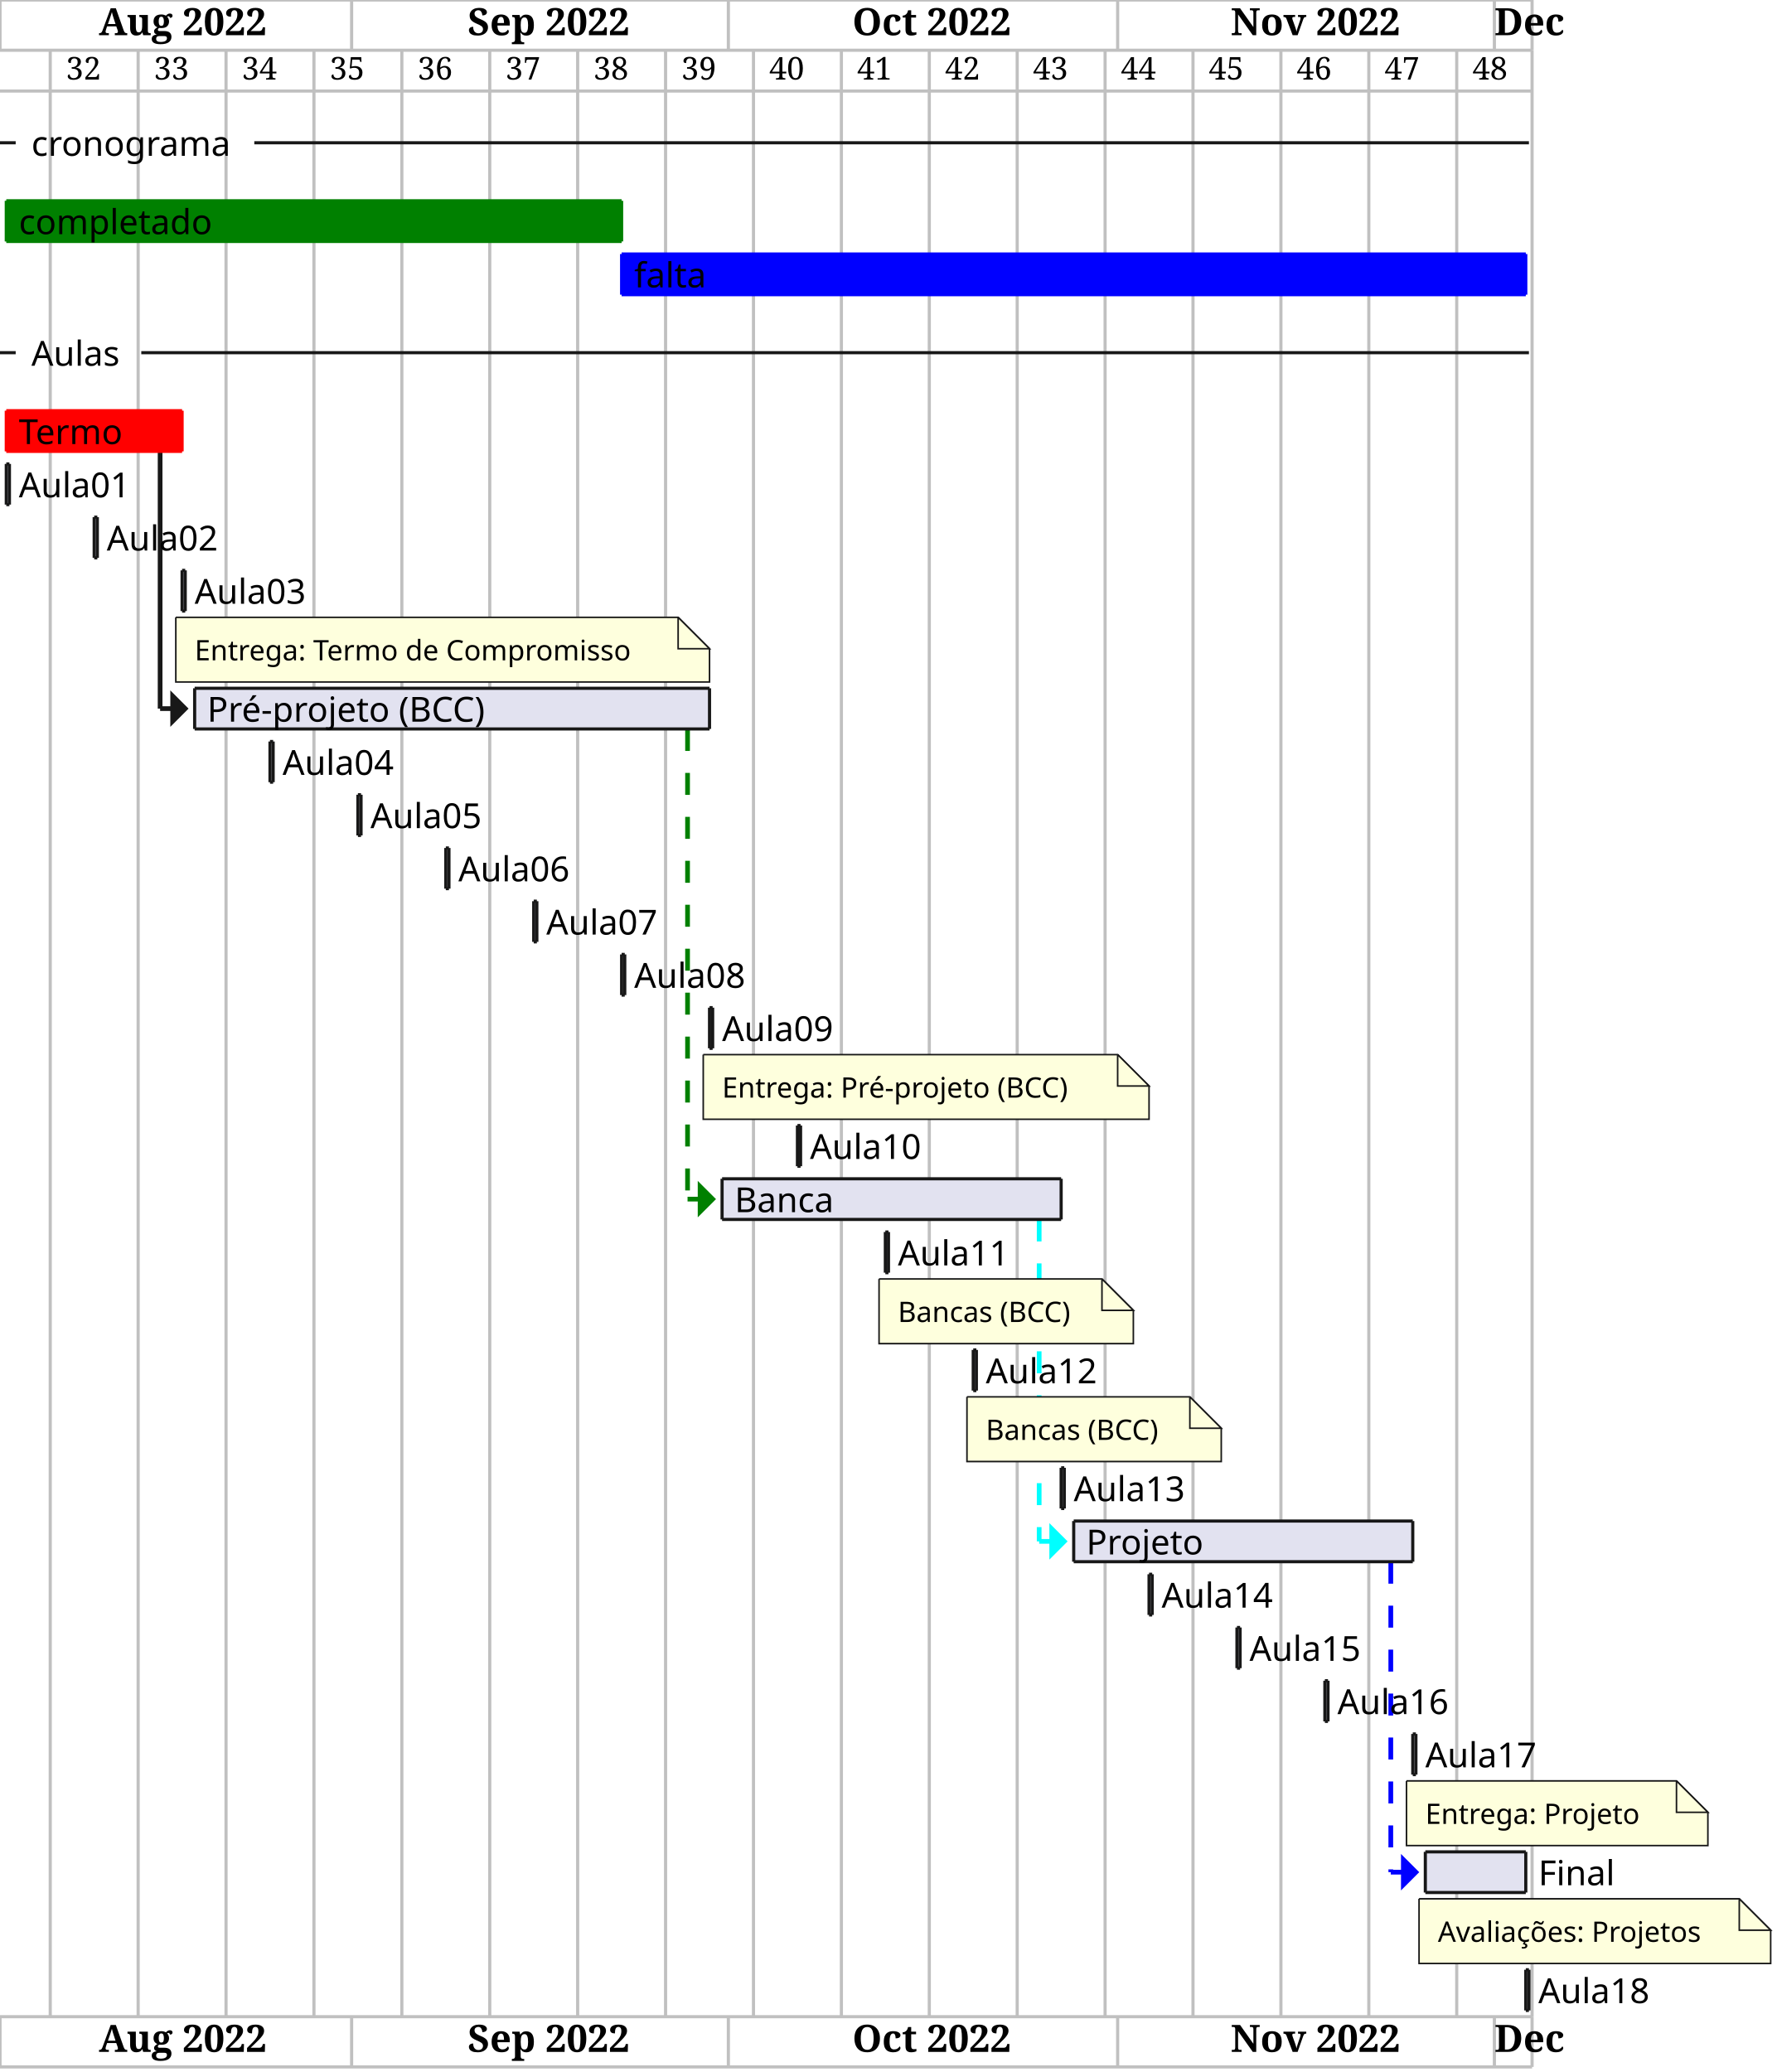
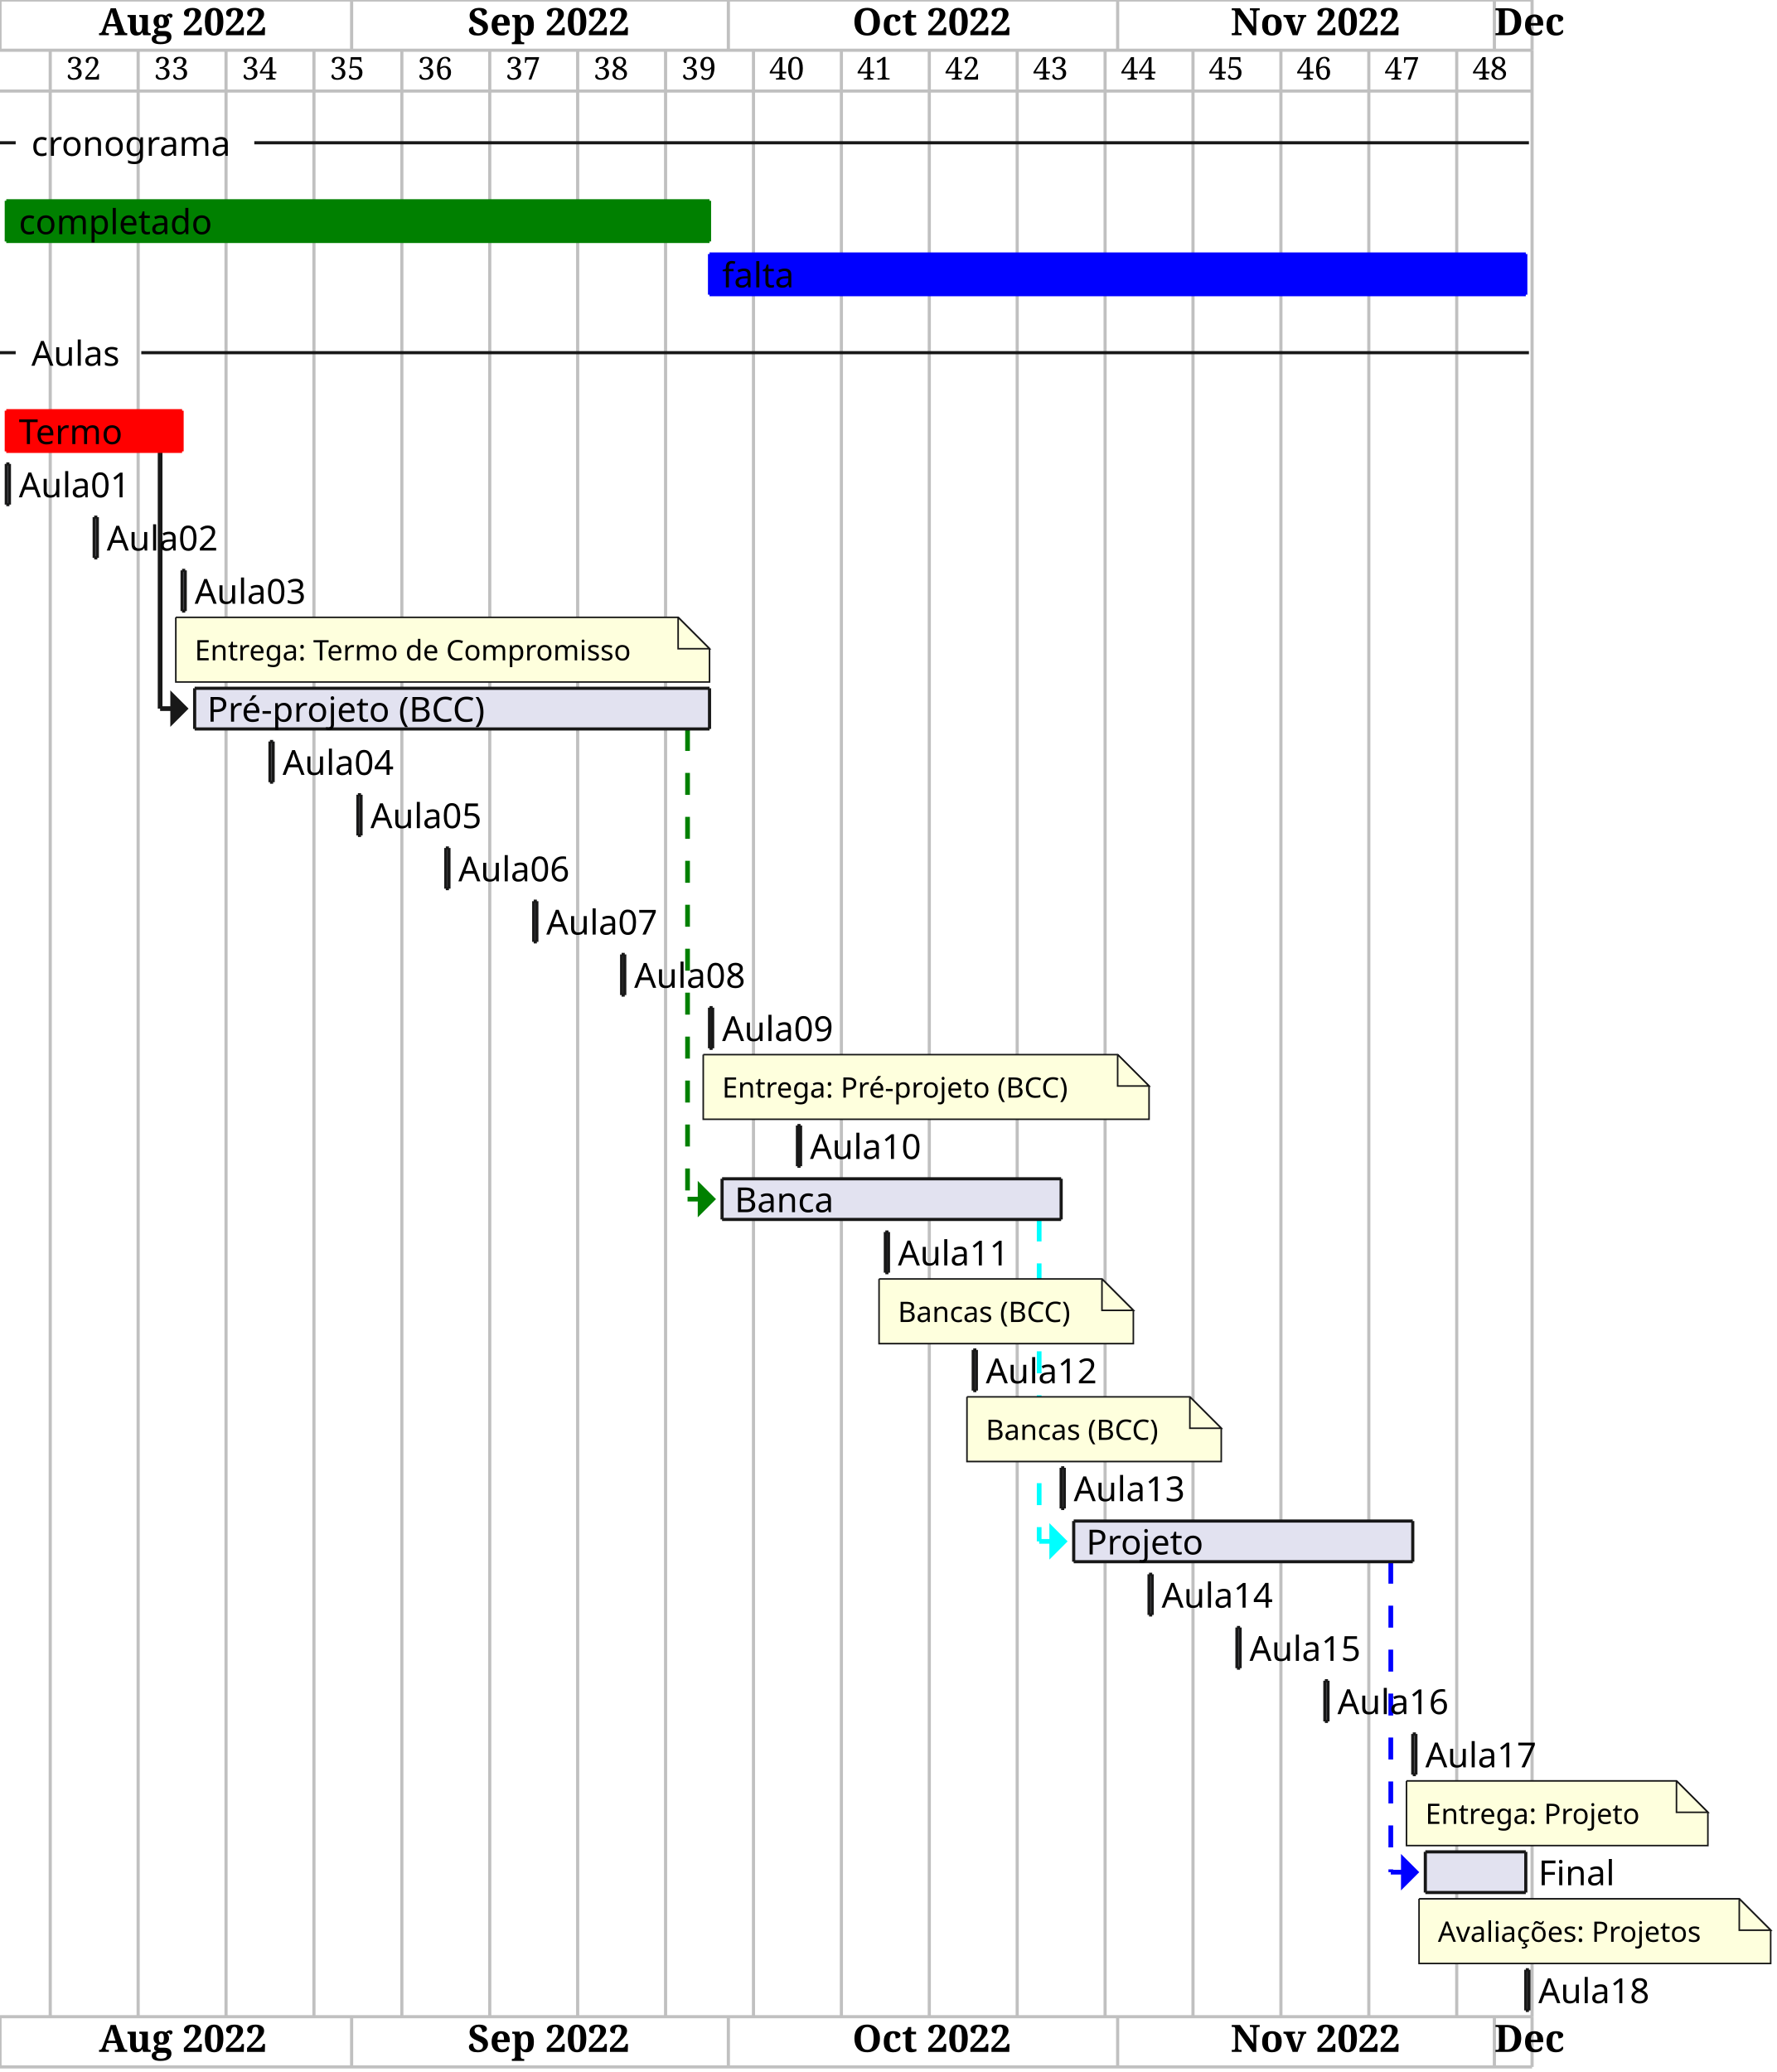
<svg xmlns="http://www.w3.org/2000/svg" contentStyleType="text/css" height="660px" preserveAspectRatio="none" style="width:566px;height:660px;background:#FFFFFF;" version="1.1" viewBox="0 0 566 660" width="566px" zoomAndPan="magnify">
  <defs />
  <g>
    <text fill="#000000" font-family="Serif" font-size="10" lengthAdjust="spacing" textLength="10" x="21" y="25.336">32</text>
    <text fill="#000000" font-family="Serif" font-size="10" lengthAdjust="spacing" textLength="10" x="49" y="25.336">33</text>
    <text fill="#000000" font-family="Serif" font-size="10" lengthAdjust="spacing" textLength="10" x="77" y="25.336">34</text>
    <text fill="#000000" font-family="Serif" font-size="10" lengthAdjust="spacing" textLength="10" x="105" y="25.336">35</text>
    <text fill="#000000" font-family="Serif" font-size="10" lengthAdjust="spacing" textLength="10" x="133" y="25.336">36</text>
    <text fill="#000000" font-family="Serif" font-size="10" lengthAdjust="spacing" textLength="10" x="161" y="25.336">37</text>
    <text fill="#000000" font-family="Serif" font-size="10" lengthAdjust="spacing" textLength="10" x="189" y="25.336">38</text>
    <text fill="#000000" font-family="Serif" font-size="10" lengthAdjust="spacing" textLength="10" x="217" y="25.336">39</text>
    <text fill="#000000" font-family="Serif" font-size="10" lengthAdjust="spacing" textLength="10" x="245" y="25.336">40</text>
    <text fill="#000000" font-family="Serif" font-size="10" lengthAdjust="spacing" textLength="10" x="273" y="25.336">41</text>
    <text fill="#000000" font-family="Serif" font-size="10" lengthAdjust="spacing" textLength="10" x="301" y="25.336">42</text>
    <text fill="#000000" font-family="Serif" font-size="10" lengthAdjust="spacing" textLength="10" x="329" y="25.336">43</text>
    <text fill="#000000" font-family="Serif" font-size="10" lengthAdjust="spacing" textLength="10" x="357" y="25.336">44</text>
    <text fill="#000000" font-family="Serif" font-size="10" lengthAdjust="spacing" textLength="10" x="385" y="25.336">45</text>
    <text fill="#000000" font-family="Serif" font-size="10" lengthAdjust="spacing" textLength="10" x="413" y="25.336">46</text>
    <text fill="#000000" font-family="Serif" font-size="10" lengthAdjust="spacing" textLength="10" x="441" y="25.336">47</text>
    <text fill="#000000" font-family="Serif" font-size="10" lengthAdjust="spacing" textLength="10" x="469" y="25.336">48</text>
    <line style="stroke:#C0C0C0;stroke-width:1.0;" x1="16" x2="16" y1="16" y2="642.385" />
    <line style="stroke:#C0C0C0;stroke-width:1.0;" x1="44" x2="44" y1="16" y2="642.385" />
    <line style="stroke:#C0C0C0;stroke-width:1.0;" x1="72" x2="72" y1="16" y2="642.385" />
    <line style="stroke:#C0C0C0;stroke-width:1.0;" x1="100" x2="100" y1="16" y2="642.385" />
    <line style="stroke:#C0C0C0;stroke-width:1.0;" x1="128" x2="128" y1="16" y2="642.385" />
    <line style="stroke:#C0C0C0;stroke-width:1.0;" x1="156" x2="156" y1="16" y2="642.385" />
    <line style="stroke:#C0C0C0;stroke-width:1.0;" x1="184" x2="184" y1="16" y2="642.385" />
    <line style="stroke:#C0C0C0;stroke-width:1.0;" x1="212" x2="212" y1="16" y2="642.385" />
    <line style="stroke:#C0C0C0;stroke-width:1.0;" x1="240" x2="240" y1="16" y2="642.385" />
    <line style="stroke:#C0C0C0;stroke-width:1.0;" x1="268" x2="268" y1="16" y2="642.385" />
    <line style="stroke:#C0C0C0;stroke-width:1.0;" x1="296" x2="296" y1="16" y2="642.385" />
    <line style="stroke:#C0C0C0;stroke-width:1.0;" x1="324" x2="324" y1="16" y2="642.385" />
    <line style="stroke:#C0C0C0;stroke-width:1.0;" x1="352" x2="352" y1="16" y2="642.385" />
    <line style="stroke:#C0C0C0;stroke-width:1.0;" x1="380" x2="380" y1="16" y2="642.385" />
    <line style="stroke:#C0C0C0;stroke-width:1.0;" x1="408" x2="408" y1="16" y2="642.385" />
    <line style="stroke:#C0C0C0;stroke-width:1.0;" x1="436" x2="436" y1="16" y2="642.385" />
    <line style="stroke:#C0C0C0;stroke-width:1.0;" x1="464" x2="464" y1="16" y2="642.385" />
    <line style="stroke:#C0C0C0;stroke-width:1.0;" x1="488" x2="488" y1="16" y2="642.385" />
    <line style="stroke:#C0C0C0;stroke-width:1.0;" x1="0" x2="0" y1="0" y2="16" />
    <line style="stroke:#C0C0C0;stroke-width:1.0;" x1="112" x2="112" y1="0" y2="16" />
    <text fill="#000000" font-family="Serif" font-size="12" font-weight="bold" lengthAdjust="spacing" textLength="49" x="31.5" y="11.203">Aug 2022</text>
    <line style="stroke:#C0C0C0;stroke-width:1.0;" x1="232" x2="232" y1="0" y2="16" />
    <text fill="#000000" font-family="Serif" font-size="12" font-weight="bold" lengthAdjust="spacing" textLength="46" x="149" y="11.203">Sep 2022</text>
    <line style="stroke:#C0C0C0;stroke-width:1.0;" x1="356" x2="356" y1="0" y2="16" />
    <text fill="#000000" font-family="Serif" font-size="12" font-weight="bold" lengthAdjust="spacing" textLength="45" x="271.5" y="11.203">Oct 2022</text>
    <line style="stroke:#C0C0C0;stroke-width:1.0;" x1="476" x2="476" y1="0" y2="16" />
    <text fill="#000000" font-family="Serif" font-size="12" font-weight="bold" lengthAdjust="spacing" textLength="48" x="392" y="11.203">Nov 2022</text>
    <line style="stroke:#C0C0C0;stroke-width:1.0;" x1="488" x2="488" y1="0" y2="16" />
    <text fill="#000000" font-family="Serif" font-size="12" font-weight="bold" lengthAdjust="spacing" textLength="19" x="476" y="11.203">Dec</text>
    <line style="stroke:#C0C0C0;stroke-width:1.0;" x1="0" x2="488" y1="0" y2="0" />
    <line style="stroke:#C0C0C0;stroke-width:1.0;" x1="0" x2="488" y1="16" y2="16" />
    <line style="stroke:#C0C0C0;stroke-width:1.0;" x1="0" x2="488" y1="29" y2="29" />
    <line style="stroke:#181818;stroke-width:1.5;" x1="51" x2="51" y1="143.775" y2="225.718" />
    <line style="stroke:#181818;stroke-width:1.5;" x1="51" x2="59" y1="225.718" y2="225.718" />
    <polygon fill="#181818" points="55,221.718,55,225.718,55,229.718,59,225.718" style="stroke:#181818;stroke-width:1.5;" />
    <line style="stroke:#008000;stroke-width:1.5;stroke-dasharray:7.0,7.0;" x1="219" x2="219" y1="232.195" y2="381.958" />
    <line style="stroke:#008000;stroke-width:1.5;stroke-dasharray:7.0,7.0;" x1="219" x2="227" y1="381.958" y2="381.958" />
    <polygon fill="#008000" points="223,377.958,223,381.958,223,385.958,227,381.958" style="stroke:#008000;stroke-width:1.5;" />
    <line style="stroke:#00FFFF;stroke-width:1.5;stroke-dasharray:7.0,7.0;" x1="331" x2="331" y1="388.435" y2="490.978" />
    <line style="stroke:#00FFFF;stroke-width:1.5;stroke-dasharray:7.0,7.0;" x1="331" x2="339" y1="490.978" y2="490.978" />
    <polygon fill="#00FFFF" points="335,486.978,335,490.978,335,494.978,339,490.978" style="stroke:#00FFFF;stroke-width:1.5;" />
    <line style="stroke:#0000FF;stroke-width:1.5;stroke-dasharray:7.0,7.0;" x1="443" x2="443" y1="497.455" y2="596.352" />
    <line style="stroke:#0000FF;stroke-width:1.5;stroke-dasharray:7.0,7.0;" x1="443" x2="451" y1="596.352" y2="596.352" />
    <polygon fill="#0000FF" points="447,592.352,447,596.352,447,600.352,451,596.352" style="stroke:#0000FF;stroke-width:1.5;" />
    <line style="stroke:#181818;stroke-width:1.0;" x1="0" x2="5" y1="45.477" y2="45.477" />
    <line style="stroke:#181818;stroke-width:1.0;" x1="81" x2="487" y1="45.477" y2="45.477" />
-     <rect fill="#008000" height="12.955" style="stroke:none;stroke-width:1.0;" width="196" x="2" y="63.955" />
-     <line style="stroke:#008000;stroke-width:1.0;" x1="2" x2="198" y1="63.955" y2="63.955" />
-     <line style="stroke:#008000;stroke-width:1.0;" x1="2" x2="198" y1="76.91" y2="76.91" />
+     <rect fill="#008000" height="12.955" style="stroke:none;stroke-width:1.0;" width="224" x="2" y="63.955" />
+     <line style="stroke:#008000;stroke-width:1.0;" x1="2" x2="226" y1="63.955" y2="63.955" />
+     <line style="stroke:#008000;stroke-width:1.0;" x1="2" x2="226" y1="76.91" y2="76.91" />
    <line style="stroke:#008000;stroke-width:1.0;" x1="2" x2="2" y1="63.955" y2="76.91" />
-     <line style="stroke:#008000;stroke-width:1.0;" x1="198" x2="198" y1="63.955" y2="76.91" />
-     <rect fill="#0000FF" height="12.955" style="stroke:none;stroke-width:1.0;" width="288" x="198" y="80.91" />
-     <line style="stroke:#0000FF;stroke-width:1.0;" x1="198" x2="486" y1="80.91" y2="80.91" />
-     <line style="stroke:#0000FF;stroke-width:1.0;" x1="198" x2="486" y1="93.865" y2="93.865" />
-     <line style="stroke:#0000FF;stroke-width:1.0;" x1="198" x2="198" y1="80.91" y2="93.865" />
+     <line style="stroke:#008000;stroke-width:1.0;" x1="226" x2="226" y1="63.955" y2="76.91" />
+     <rect fill="#0000FF" height="12.955" style="stroke:none;stroke-width:1.0;" width="260" x="226" y="80.91" />
+     <line style="stroke:#0000FF;stroke-width:1.0;" x1="226" x2="486" y1="80.91" y2="80.91" />
+     <line style="stroke:#0000FF;stroke-width:1.0;" x1="226" x2="486" y1="93.865" y2="93.865" />
+     <line style="stroke:#0000FF;stroke-width:1.0;" x1="226" x2="226" y1="80.91" y2="93.865" />
    <line style="stroke:#0000FF;stroke-width:1.0;" x1="486" x2="486" y1="80.91" y2="93.865" />
    <line style="stroke:#181818;stroke-width:1.0;" x1="0" x2="5" y1="112.343" y2="112.343" />
    <line style="stroke:#181818;stroke-width:1.0;" x1="45" x2="487" y1="112.343" y2="112.343" />
    <rect fill="#FF0000" height="12.955" style="stroke:none;stroke-width:1.0;" width="56" x="2" y="130.82" />
    <line style="stroke:#FF0000;stroke-width:1.0;" x1="2" x2="58" y1="130.82" y2="130.82" />
    <line style="stroke:#FF0000;stroke-width:1.0;" x1="2" x2="58" y1="143.775" y2="143.775" />
    <line style="stroke:#FF0000;stroke-width:1.0;" x1="2" x2="2" y1="130.82" y2="143.775" />
    <line style="stroke:#FF0000;stroke-width:1.0;" x1="58" x2="58" y1="130.82" y2="143.775" />
    <rect fill="#E2E2F0" height="12.955" style="stroke:none;stroke-width:1.0;" width="1" x="2" y="147.775" />
    <line style="stroke:#181818;stroke-width:1.0;" x1="2" x2="3" y1="147.775" y2="147.775" />
    <line style="stroke:#181818;stroke-width:1.0;" x1="2" x2="3" y1="160.731" y2="160.731" />
    <line style="stroke:#181818;stroke-width:1.0;" x1="2" x2="2" y1="147.775" y2="160.731" />
    <line style="stroke:#181818;stroke-width:1.0;" x1="3" x2="3" y1="147.775" y2="160.731" />
    <rect fill="#E2E2F0" height="12.955" style="stroke:none;stroke-width:1.0;" width="1" x="30" y="164.731" />
    <line style="stroke:#181818;stroke-width:1.0;" x1="30" x2="31" y1="164.731" y2="164.731" />
    <line style="stroke:#181818;stroke-width:1.0;" x1="30" x2="31" y1="177.685" y2="177.685" />
    <line style="stroke:#181818;stroke-width:1.0;" x1="30" x2="30" y1="164.731" y2="177.685" />
    <line style="stroke:#181818;stroke-width:1.0;" x1="31" x2="31" y1="164.731" y2="177.685" />
    <path d="M56,196.641 L56,217.24 L226,217.24 L226,206.641 L216,196.641 L56,196.641 " fill="#FEFFDD" style="stroke:#181818;stroke-width:0.5;" />
    <path d="M216,196.641 L216,206.641 L226,206.641 L216,196.641 " fill="#FEFFDD" style="stroke:#181818;stroke-width:0.5;" />
    <text fill="#000000" font-family="sans-serif" font-size="9" lengthAdjust="spacing" textLength="149" x="62" y="210.342">Entrega: Termo de Compromisso</text>
    <rect fill="#E2E2F0" height="12.955" style="stroke:none;stroke-width:1.0;" width="1" x="58" y="181.685" />
    <line style="stroke:#181818;stroke-width:1.0;" x1="58" x2="59" y1="181.685" y2="181.685" />
    <line style="stroke:#181818;stroke-width:1.0;" x1="58" x2="59" y1="194.641" y2="194.641" />
    <line style="stroke:#181818;stroke-width:1.0;" x1="58" x2="58" y1="181.685" y2="194.641" />
    <line style="stroke:#181818;stroke-width:1.0;" x1="59" x2="59" y1="181.685" y2="194.641" />
    <rect fill="#E2E2F0" height="12.955" style="stroke:none;stroke-width:1.0;" width="164" x="62" y="219.24" />
    <line style="stroke:#181818;stroke-width:1.0;" x1="62" x2="226" y1="219.24" y2="219.24" />
    <line style="stroke:#181818;stroke-width:1.0;" x1="62" x2="226" y1="232.195" y2="232.195" />
    <line style="stroke:#181818;stroke-width:1.0;" x1="62" x2="62" y1="219.24" y2="232.195" />
    <line style="stroke:#181818;stroke-width:1.0;" x1="226" x2="226" y1="219.24" y2="232.195" />
    <rect fill="#E2E2F0" height="12.955" style="stroke:none;stroke-width:1.0;" width="1" x="86" y="236.195" />
    <line style="stroke:#181818;stroke-width:1.0;" x1="86" x2="87" y1="236.195" y2="236.195" />
    <line style="stroke:#181818;stroke-width:1.0;" x1="86" x2="87" y1="249.15" y2="249.15" />
    <line style="stroke:#181818;stroke-width:1.0;" x1="86" x2="86" y1="236.195" y2="249.15" />
    <line style="stroke:#181818;stroke-width:1.0;" x1="87" x2="87" y1="236.195" y2="249.15" />
    <rect fill="#E2E2F0" height="12.955" style="stroke:none;stroke-width:1.0;" width="1" x="114" y="253.15" />
    <line style="stroke:#181818;stroke-width:1.0;" x1="114" x2="115" y1="253.15" y2="253.15" />
    <line style="stroke:#181818;stroke-width:1.0;" x1="114" x2="115" y1="266.106" y2="266.106" />
    <line style="stroke:#181818;stroke-width:1.0;" x1="114" x2="114" y1="253.15" y2="266.106" />
    <line style="stroke:#181818;stroke-width:1.0;" x1="115" x2="115" y1="253.15" y2="266.106" />
    <rect fill="#E2E2F0" height="12.955" style="stroke:none;stroke-width:1.0;" width="1" x="142" y="270.106" />
    <line style="stroke:#181818;stroke-width:1.0;" x1="142" x2="143" y1="270.106" y2="270.106" />
    <line style="stroke:#181818;stroke-width:1.0;" x1="142" x2="143" y1="283.06" y2="283.06" />
    <line style="stroke:#181818;stroke-width:1.0;" x1="142" x2="142" y1="270.106" y2="283.06" />
    <line style="stroke:#181818;stroke-width:1.0;" x1="143" x2="143" y1="270.106" y2="283.06" />
    <rect fill="#E2E2F0" height="12.955" style="stroke:none;stroke-width:1.0;" width="1" x="170" y="287.06" />
    <line style="stroke:#181818;stroke-width:1.0;" x1="170" x2="171" y1="287.06" y2="287.06" />
    <line style="stroke:#181818;stroke-width:1.0;" x1="170" x2="171" y1="300.016" y2="300.016" />
    <line style="stroke:#181818;stroke-width:1.0;" x1="170" x2="170" y1="287.06" y2="300.016" />
    <line style="stroke:#181818;stroke-width:1.0;" x1="171" x2="171" y1="287.06" y2="300.016" />
    <rect fill="#E2E2F0" height="12.955" style="stroke:none;stroke-width:1.0;" width="1" x="198" y="304.016" />
    <line style="stroke:#181818;stroke-width:1.0;" x1="198" x2="199" y1="304.016" y2="304.016" />
    <line style="stroke:#181818;stroke-width:1.0;" x1="198" x2="199" y1="316.971" y2="316.971" />
    <line style="stroke:#181818;stroke-width:1.0;" x1="198" x2="198" y1="304.016" y2="316.971" />
    <line style="stroke:#181818;stroke-width:1.0;" x1="199" x2="199" y1="304.016" y2="316.971" />
    <path d="M224,335.926 L224,356.525 L366,356.525 L366,345.926 L356,335.926 L224,335.926 " fill="#FEFFDD" style="stroke:#181818;stroke-width:0.5;" />
    <path d="M356,335.926 L356,345.926 L366,345.926 L356,335.926 " fill="#FEFFDD" style="stroke:#181818;stroke-width:0.5;" />
    <text fill="#000000" font-family="sans-serif" font-size="9" lengthAdjust="spacing" textLength="118" x="230" y="349.627">Entrega: Pré-projeto (BCC)</text>
    <rect fill="#E2E2F0" height="12.955" style="stroke:none;stroke-width:1.0;" width="1" x="226" y="320.971" />
    <line style="stroke:#181818;stroke-width:1.0;" x1="226" x2="227" y1="320.971" y2="320.971" />
    <line style="stroke:#181818;stroke-width:1.0;" x1="226" x2="227" y1="333.926" y2="333.926" />
    <line style="stroke:#181818;stroke-width:1.0;" x1="226" x2="226" y1="320.971" y2="333.926" />
    <line style="stroke:#181818;stroke-width:1.0;" x1="227" x2="227" y1="320.971" y2="333.926" />
    <rect fill="#E2E2F0" height="12.955" style="stroke:none;stroke-width:1.0;" width="1" x="254" y="358.525" />
    <line style="stroke:#181818;stroke-width:1.0;" x1="254" x2="255" y1="358.525" y2="358.525" />
    <line style="stroke:#181818;stroke-width:1.0;" x1="254" x2="255" y1="371.481" y2="371.481" />
    <line style="stroke:#181818;stroke-width:1.0;" x1="254" x2="254" y1="358.525" y2="371.481" />
    <line style="stroke:#181818;stroke-width:1.0;" x1="255" x2="255" y1="358.525" y2="371.481" />
    <rect fill="#E2E2F0" height="12.955" style="stroke:none;stroke-width:1.0;" width="108" x="230" y="375.481" />
    <line style="stroke:#181818;stroke-width:1.0;" x1="230" x2="338" y1="375.481" y2="375.481" />
    <line style="stroke:#181818;stroke-width:1.0;" x1="230" x2="338" y1="388.435" y2="388.435" />
    <line style="stroke:#181818;stroke-width:1.0;" x1="230" x2="230" y1="375.481" y2="388.435" />
    <line style="stroke:#181818;stroke-width:1.0;" x1="338" x2="338" y1="375.481" y2="388.435" />
    <path d="M280,407.391 L280,427.99 L361,427.99 L361,417.391 L351,407.391 L280,407.391 " fill="#FEFFDD" style="stroke:#181818;stroke-width:0.5;" />
    <path d="M351,407.391 L351,417.391 L361,417.391 L351,407.391 " fill="#FEFFDD" style="stroke:#181818;stroke-width:0.5;" />
    <text fill="#000000" font-family="sans-serif" font-size="9" lengthAdjust="spacing" textLength="57" x="286" y="421.092">Bancas (BCC)</text>
    <rect fill="#E2E2F0" height="12.955" style="stroke:none;stroke-width:1.0;" width="1" x="282" y="392.435" />
    <line style="stroke:#181818;stroke-width:1.0;" x1="282" x2="283" y1="392.435" y2="392.435" />
    <line style="stroke:#181818;stroke-width:1.0;" x1="282" x2="283" y1="405.391" y2="405.391" />
    <line style="stroke:#181818;stroke-width:1.0;" x1="282" x2="282" y1="392.435" y2="405.391" />
    <line style="stroke:#181818;stroke-width:1.0;" x1="283" x2="283" y1="392.435" y2="405.391" />
    <path d="M308,444.945 L308,465.545 L389,465.545 L389,454.945 L379,444.945 L308,444.945 " fill="#FEFFDD" style="stroke:#181818;stroke-width:0.5;" />
    <path d="M379,444.945 L379,454.945 L389,454.945 L379,444.945 " fill="#FEFFDD" style="stroke:#181818;stroke-width:0.5;" />
    <text fill="#000000" font-family="sans-serif" font-size="9" lengthAdjust="spacing" textLength="57" x="314" y="458.647">Bancas (BCC)</text>
    <rect fill="#E2E2F0" height="12.955" style="stroke:none;stroke-width:1.0;" width="1" x="310" y="429.99" />
    <line style="stroke:#181818;stroke-width:1.0;" x1="310" x2="311" y1="429.99" y2="429.99" />
    <line style="stroke:#181818;stroke-width:1.0;" x1="310" x2="311" y1="442.945" y2="442.945" />
    <line style="stroke:#181818;stroke-width:1.0;" x1="310" x2="310" y1="429.99" y2="442.945" />
    <line style="stroke:#181818;stroke-width:1.0;" x1="311" x2="311" y1="429.99" y2="442.945" />
    <rect fill="#E2E2F0" height="12.955" style="stroke:none;stroke-width:1.0;" width="1" x="338" y="467.545" />
    <line style="stroke:#181818;stroke-width:1.0;" x1="338" x2="339" y1="467.545" y2="467.545" />
    <line style="stroke:#181818;stroke-width:1.0;" x1="338" x2="339" y1="480.5" y2="480.5" />
    <line style="stroke:#181818;stroke-width:1.0;" x1="338" x2="338" y1="467.545" y2="480.5" />
    <line style="stroke:#181818;stroke-width:1.0;" x1="339" x2="339" y1="467.545" y2="480.5" />
    <rect fill="#E2E2F0" height="12.955" style="stroke:none;stroke-width:1.0;" width="108" x="342" y="484.5" />
    <line style="stroke:#181818;stroke-width:1.0;" x1="342" x2="450" y1="484.5" y2="484.5" />
    <line style="stroke:#181818;stroke-width:1.0;" x1="342" x2="450" y1="497.455" y2="497.455" />
    <line style="stroke:#181818;stroke-width:1.0;" x1="342" x2="342" y1="484.5" y2="497.455" />
    <line style="stroke:#181818;stroke-width:1.0;" x1="450" x2="450" y1="484.5" y2="497.455" />
    <rect fill="#E2E2F0" height="12.955" style="stroke:none;stroke-width:1.0;" width="1" x="366" y="501.455" />
    <line style="stroke:#181818;stroke-width:1.0;" x1="366" x2="367" y1="501.455" y2="501.455" />
    <line style="stroke:#181818;stroke-width:1.0;" x1="366" x2="367" y1="514.41" y2="514.41" />
    <line style="stroke:#181818;stroke-width:1.0;" x1="366" x2="366" y1="501.455" y2="514.41" />
    <line style="stroke:#181818;stroke-width:1.0;" x1="367" x2="367" y1="501.455" y2="514.41" />
    <rect fill="#E2E2F0" height="12.955" style="stroke:none;stroke-width:1.0;" width="1" x="394" y="518.41" />
    <line style="stroke:#181818;stroke-width:1.0;" x1="394" x2="395" y1="518.41" y2="518.41" />
    <line style="stroke:#181818;stroke-width:1.0;" x1="394" x2="395" y1="531.365" y2="531.365" />
    <line style="stroke:#181818;stroke-width:1.0;" x1="394" x2="394" y1="518.41" y2="531.365" />
    <line style="stroke:#181818;stroke-width:1.0;" x1="395" x2="395" y1="518.41" y2="531.365" />
    <rect fill="#E2E2F0" height="12.955" style="stroke:none;stroke-width:1.0;" width="1" x="422" y="535.365" />
    <line style="stroke:#181818;stroke-width:1.0;" x1="422" x2="423" y1="535.365" y2="535.365" />
    <line style="stroke:#181818;stroke-width:1.0;" x1="422" x2="423" y1="548.32" y2="548.32" />
    <line style="stroke:#181818;stroke-width:1.0;" x1="422" x2="422" y1="535.365" y2="548.32" />
    <line style="stroke:#181818;stroke-width:1.0;" x1="423" x2="423" y1="535.365" y2="548.32" />
    <path d="M448,567.275 L448,587.875 L544,587.875 L544,577.275 L534,567.275 L448,567.275 " fill="#FEFFDD" style="stroke:#181818;stroke-width:0.5;" />
    <path d="M534,567.275 L534,577.275 L544,577.275 L534,567.275 " fill="#FEFFDD" style="stroke:#181818;stroke-width:0.5;" />
    <text fill="#000000" font-family="sans-serif" font-size="9" lengthAdjust="spacing" textLength="72" x="454" y="580.977">Entrega: Projeto</text>
    <rect fill="#E2E2F0" height="12.955" style="stroke:none;stroke-width:1.0;" width="1" x="450" y="552.32" />
    <line style="stroke:#181818;stroke-width:1.0;" x1="450" x2="451" y1="552.32" y2="552.32" />
    <line style="stroke:#181818;stroke-width:1.0;" x1="450" x2="451" y1="565.275" y2="565.275" />
    <line style="stroke:#181818;stroke-width:1.0;" x1="450" x2="450" y1="552.32" y2="565.275" />
    <line style="stroke:#181818;stroke-width:1.0;" x1="451" x2="451" y1="552.32" y2="565.275" />
    <path d="M452,604.83 L452,625.43 L564,625.43 L564,614.83 L554,604.83 L452,604.83 " fill="#FEFFDD" style="stroke:#181818;stroke-width:0.5;" />
    <path d="M554,604.83 L554,614.83 L564,614.83 L554,604.83 " fill="#FEFFDD" style="stroke:#181818;stroke-width:0.5;" />
    <text fill="#000000" font-family="sans-serif" font-size="9" lengthAdjust="spacing" textLength="91" x="458" y="618.531">Avaliações: Projetos</text>
    <rect fill="#E2E2F0" height="12.955" style="stroke:none;stroke-width:1.0;" width="32" x="454" y="589.875" />
    <line style="stroke:#181818;stroke-width:1.0;" x1="454" x2="486" y1="589.875" y2="589.875" />
    <line style="stroke:#181818;stroke-width:1.0;" x1="454" x2="486" y1="602.83" y2="602.83" />
    <line style="stroke:#181818;stroke-width:1.0;" x1="454" x2="454" y1="589.875" y2="602.83" />
    <line style="stroke:#181818;stroke-width:1.0;" x1="486" x2="486" y1="589.875" y2="602.83" />
    <rect fill="#E2E2F0" height="12.955" style="stroke:none;stroke-width:1.0;" width="1" x="486" y="627.43" />
    <line style="stroke:#181818;stroke-width:1.0;" x1="486" x2="487" y1="627.43" y2="627.43" />
    <line style="stroke:#181818;stroke-width:1.0;" x1="486" x2="487" y1="640.385" y2="640.385" />
    <line style="stroke:#181818;stroke-width:1.0;" x1="486" x2="486" y1="627.43" y2="640.385" />
    <line style="stroke:#181818;stroke-width:1.0;" x1="487" x2="487" y1="627.43" y2="640.385" />
    <text fill="#000000" font-family="sans-serif" font-size="11" lengthAdjust="spacing" textLength="66" x="10" y="49.635">cronograma</text>
    <text fill="#000000" font-family="sans-serif" font-size="11" lengthAdjust="spacing" textLength="63" x="6" y="74.59">completado</text>
-     <text fill="#000000" font-family="sans-serif" font-size="11" lengthAdjust="spacing" textLength="23" x="202" y="91.545">falta</text>
+     <text fill="#000000" font-family="sans-serif" font-size="11" lengthAdjust="spacing" textLength="23" x="230" y="91.545">falta</text>
    <text fill="#000000" font-family="sans-serif" font-size="11" lengthAdjust="spacing" textLength="30" x="10" y="116.5">Aulas</text>
    <text fill="#000000" font-family="sans-serif" font-size="11" lengthAdjust="spacing" textLength="35" x="6" y="141.455">Termo</text>
    <text fill="#000000" font-family="sans-serif" font-size="11" lengthAdjust="spacing" textLength="38" x="6" y="158.41">Aula01</text>
    <text fill="#000000" font-family="sans-serif" font-size="11" lengthAdjust="spacing" textLength="38" x="34" y="175.365">Aula02</text>
    <text fill="#000000" font-family="sans-serif" font-size="11" lengthAdjust="spacing" textLength="38" x="62" y="192.32">Aula03</text>
    <text fill="#000000" font-family="sans-serif" font-size="11" lengthAdjust="spacing" textLength="95" x="66" y="229.875">Pré-projeto (BCC)</text>
    <text fill="#000000" font-family="sans-serif" font-size="11" lengthAdjust="spacing" textLength="38" x="90" y="246.83">Aula04</text>
    <text fill="#000000" font-family="sans-serif" font-size="11" lengthAdjust="spacing" textLength="38" x="118" y="263.785">Aula05</text>
    <text fill="#000000" font-family="sans-serif" font-size="11" lengthAdjust="spacing" textLength="38" x="146" y="280.74">Aula06</text>
    <text fill="#000000" font-family="sans-serif" font-size="11" lengthAdjust="spacing" textLength="38" x="174" y="297.695">Aula07</text>
    <text fill="#000000" font-family="sans-serif" font-size="11" lengthAdjust="spacing" textLength="38" x="202" y="314.65">Aula08</text>
    <text fill="#000000" font-family="sans-serif" font-size="11" lengthAdjust="spacing" textLength="38" x="230" y="331.606">Aula09</text>
    <text fill="#000000" font-family="sans-serif" font-size="11" lengthAdjust="spacing" textLength="38" x="258" y="369.16">Aula10</text>
    <text fill="#000000" font-family="sans-serif" font-size="11" lengthAdjust="spacing" textLength="31" x="234" y="386.115">Banca</text>
    <text fill="#000000" font-family="sans-serif" font-size="11" lengthAdjust="spacing" textLength="38" x="286" y="403.07">Aula11</text>
    <text fill="#000000" font-family="sans-serif" font-size="11" lengthAdjust="spacing" textLength="38" x="314" y="440.625">Aula12</text>
    <text fill="#000000" font-family="sans-serif" font-size="11" lengthAdjust="spacing" textLength="38" x="342" y="478.18">Aula13</text>
    <text fill="#000000" font-family="sans-serif" font-size="11" lengthAdjust="spacing" textLength="38" x="346" y="495.135">Projeto</text>
    <text fill="#000000" font-family="sans-serif" font-size="11" lengthAdjust="spacing" textLength="38" x="370" y="512.09">Aula14</text>
    <text fill="#000000" font-family="sans-serif" font-size="11" lengthAdjust="spacing" textLength="38" x="398" y="529.045">Aula15</text>
    <text fill="#000000" font-family="sans-serif" font-size="11" lengthAdjust="spacing" textLength="38" x="426" y="546">Aula16</text>
    <text fill="#000000" font-family="sans-serif" font-size="11" lengthAdjust="spacing" textLength="38" x="454" y="562.955">Aula17</text>
    <text fill="#000000" font-family="sans-serif" font-size="11" lengthAdjust="spacing" textLength="25" x="490" y="600.51">Final</text>
    <text fill="#000000" font-family="sans-serif" font-size="11" lengthAdjust="spacing" textLength="38" x="490" y="638.064">Aula18</text>
    <line style="stroke:#C0C0C0;stroke-width:1.0;" x1="0" x2="488" y1="642.385" y2="642.385" />
    <line style="stroke:#C0C0C0;stroke-width:1.0;" x1="0" x2="0" y1="642.385" y2="658.385" />
    <line style="stroke:#C0C0C0;stroke-width:1.0;" x1="112" x2="112" y1="642.385" y2="658.385" />
    <text fill="#000000" font-family="Serif" font-size="12" font-weight="bold" lengthAdjust="spacing" textLength="49" x="31.5" y="653.588">Aug 2022</text>
    <line style="stroke:#C0C0C0;stroke-width:1.0;" x1="232" x2="232" y1="642.385" y2="658.385" />
    <text fill="#000000" font-family="Serif" font-size="12" font-weight="bold" lengthAdjust="spacing" textLength="46" x="149" y="653.588">Sep 2022</text>
    <line style="stroke:#C0C0C0;stroke-width:1.0;" x1="356" x2="356" y1="642.385" y2="658.385" />
    <text fill="#000000" font-family="Serif" font-size="12" font-weight="bold" lengthAdjust="spacing" textLength="45" x="271.5" y="653.588">Oct 2022</text>
    <line style="stroke:#C0C0C0;stroke-width:1.0;" x1="476" x2="476" y1="642.385" y2="658.385" />
    <text fill="#000000" font-family="Serif" font-size="12" font-weight="bold" lengthAdjust="spacing" textLength="48" x="392" y="653.588">Nov 2022</text>
    <line style="stroke:#C0C0C0;stroke-width:1.0;" x1="488" x2="488" y1="642.385" y2="658.385" />
    <text fill="#000000" font-family="Serif" font-size="12" font-weight="bold" lengthAdjust="spacing" textLength="19" x="476" y="653.588">Dec</text>
    <line style="stroke:#C0C0C0;stroke-width:1.0;" x1="0" x2="488" y1="658.385" y2="658.385" />
  </g>
</svg>
